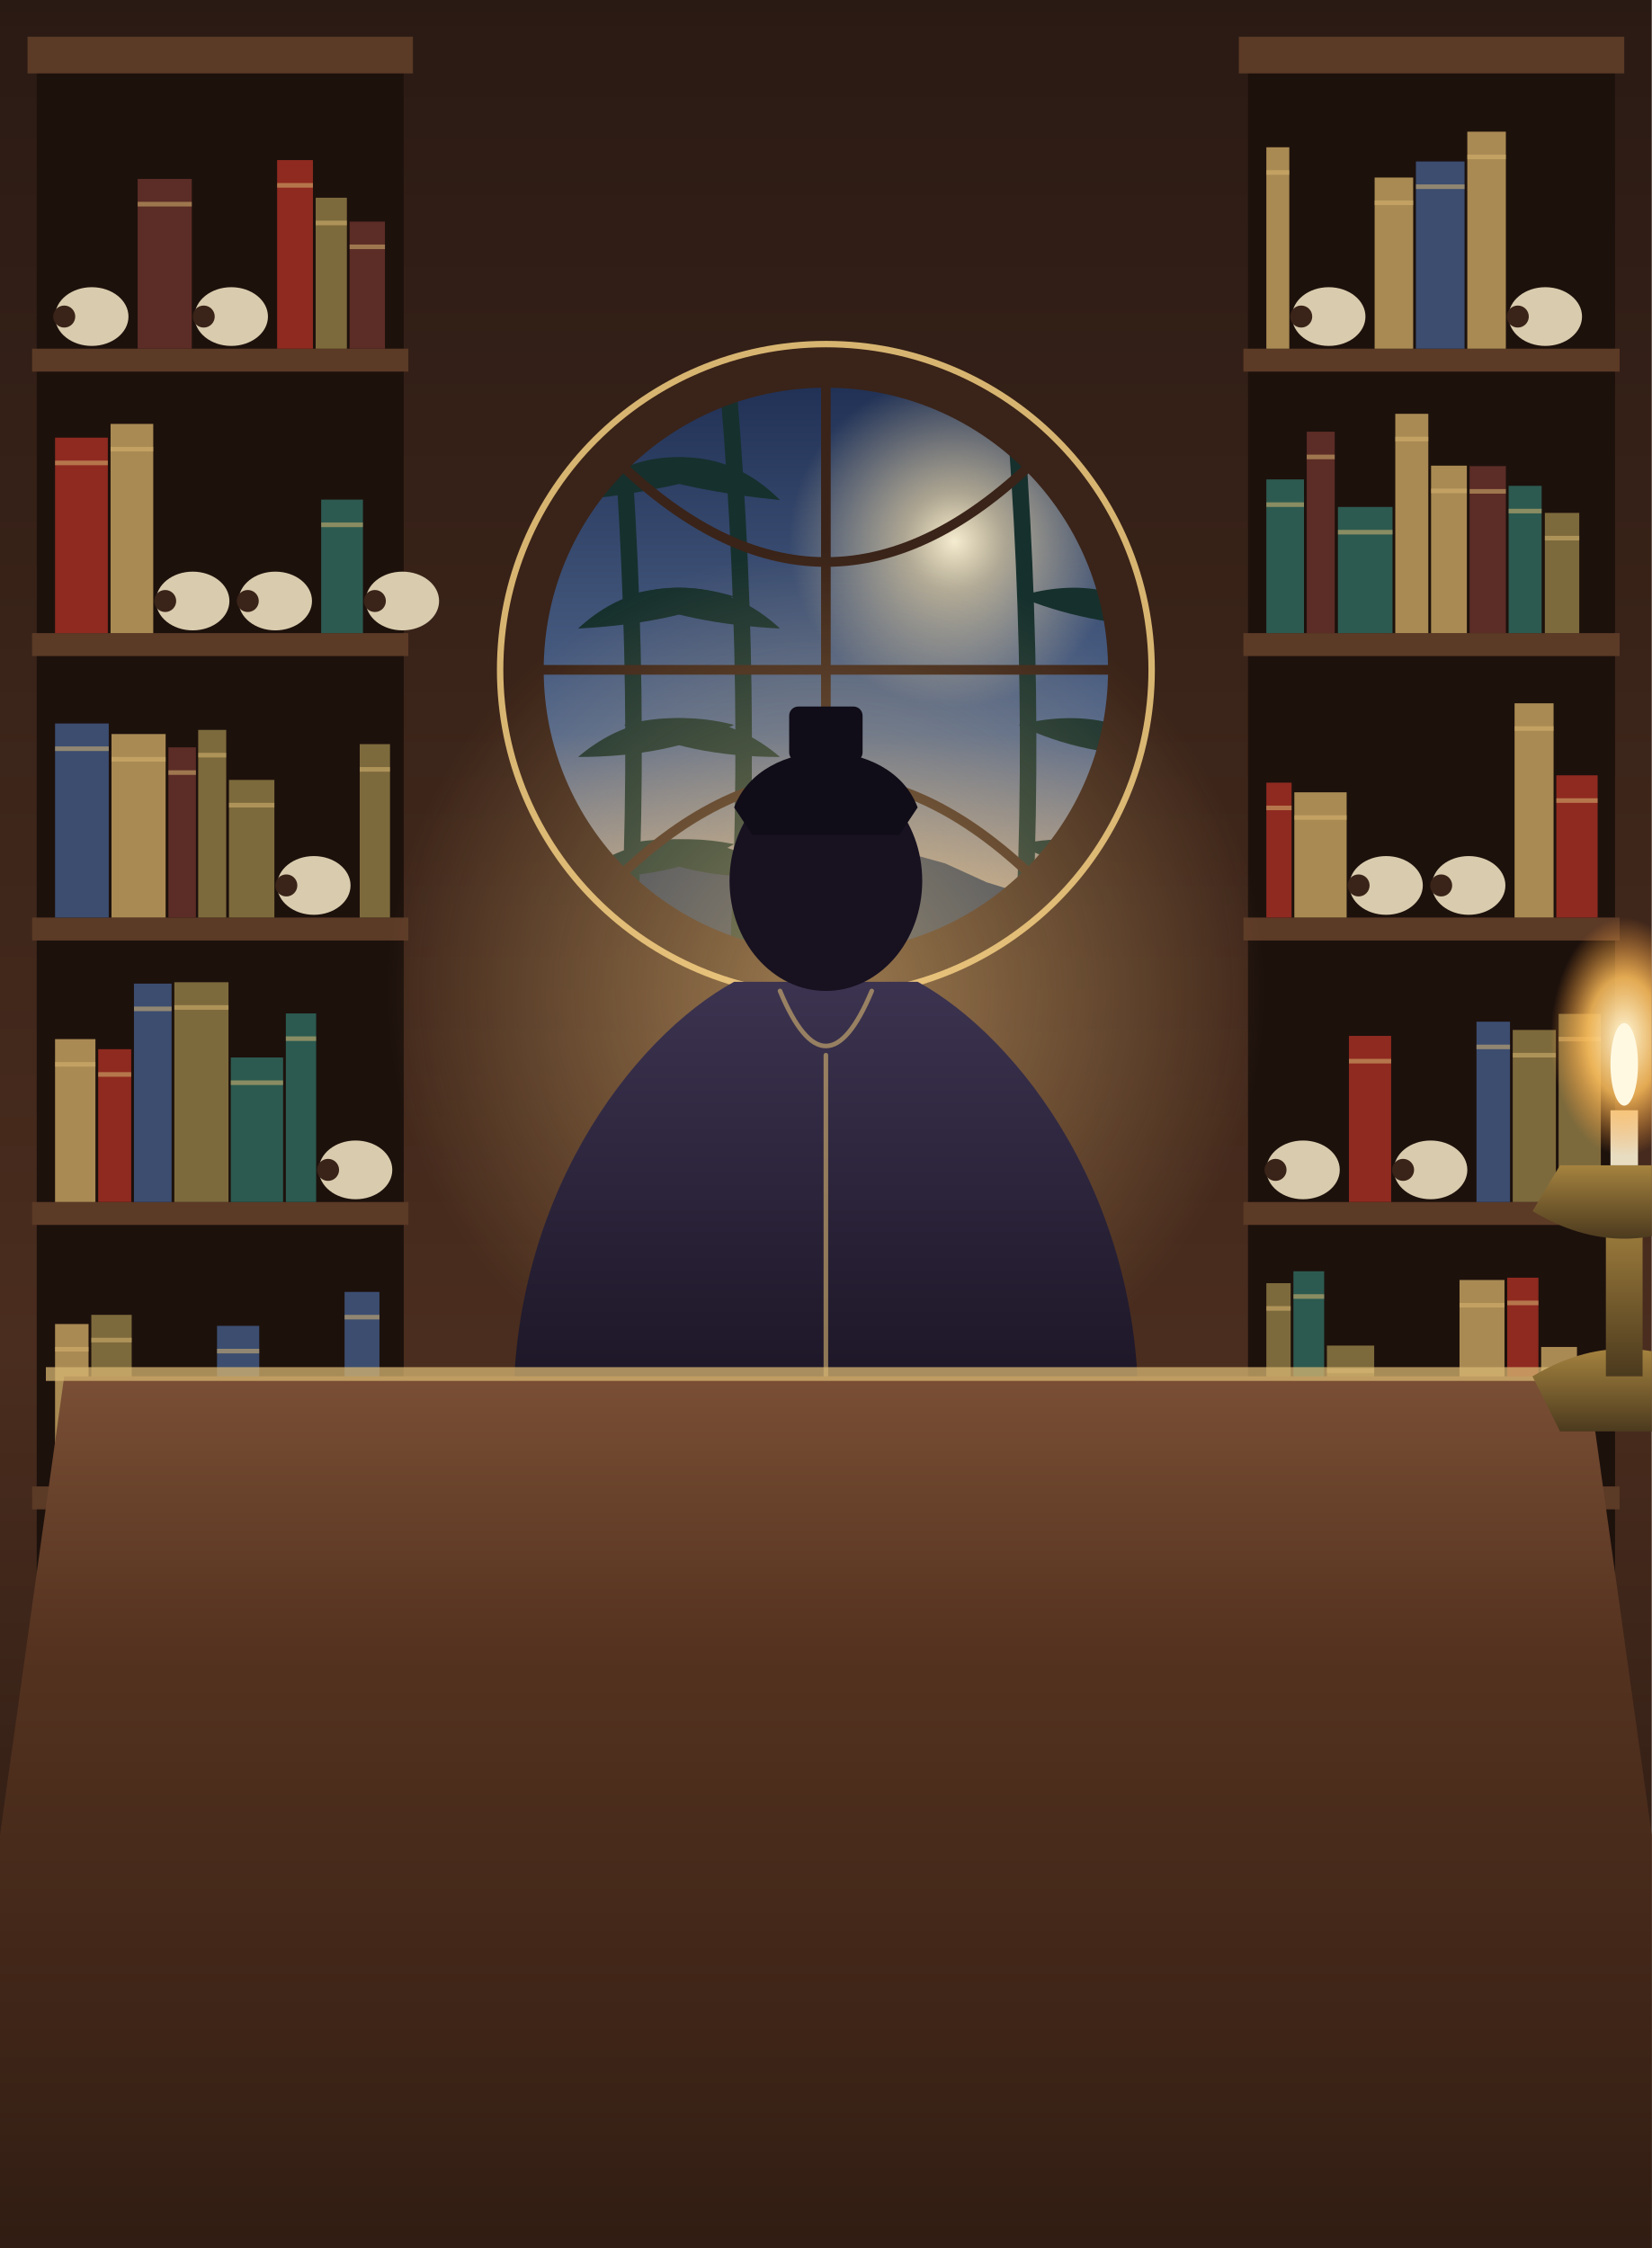
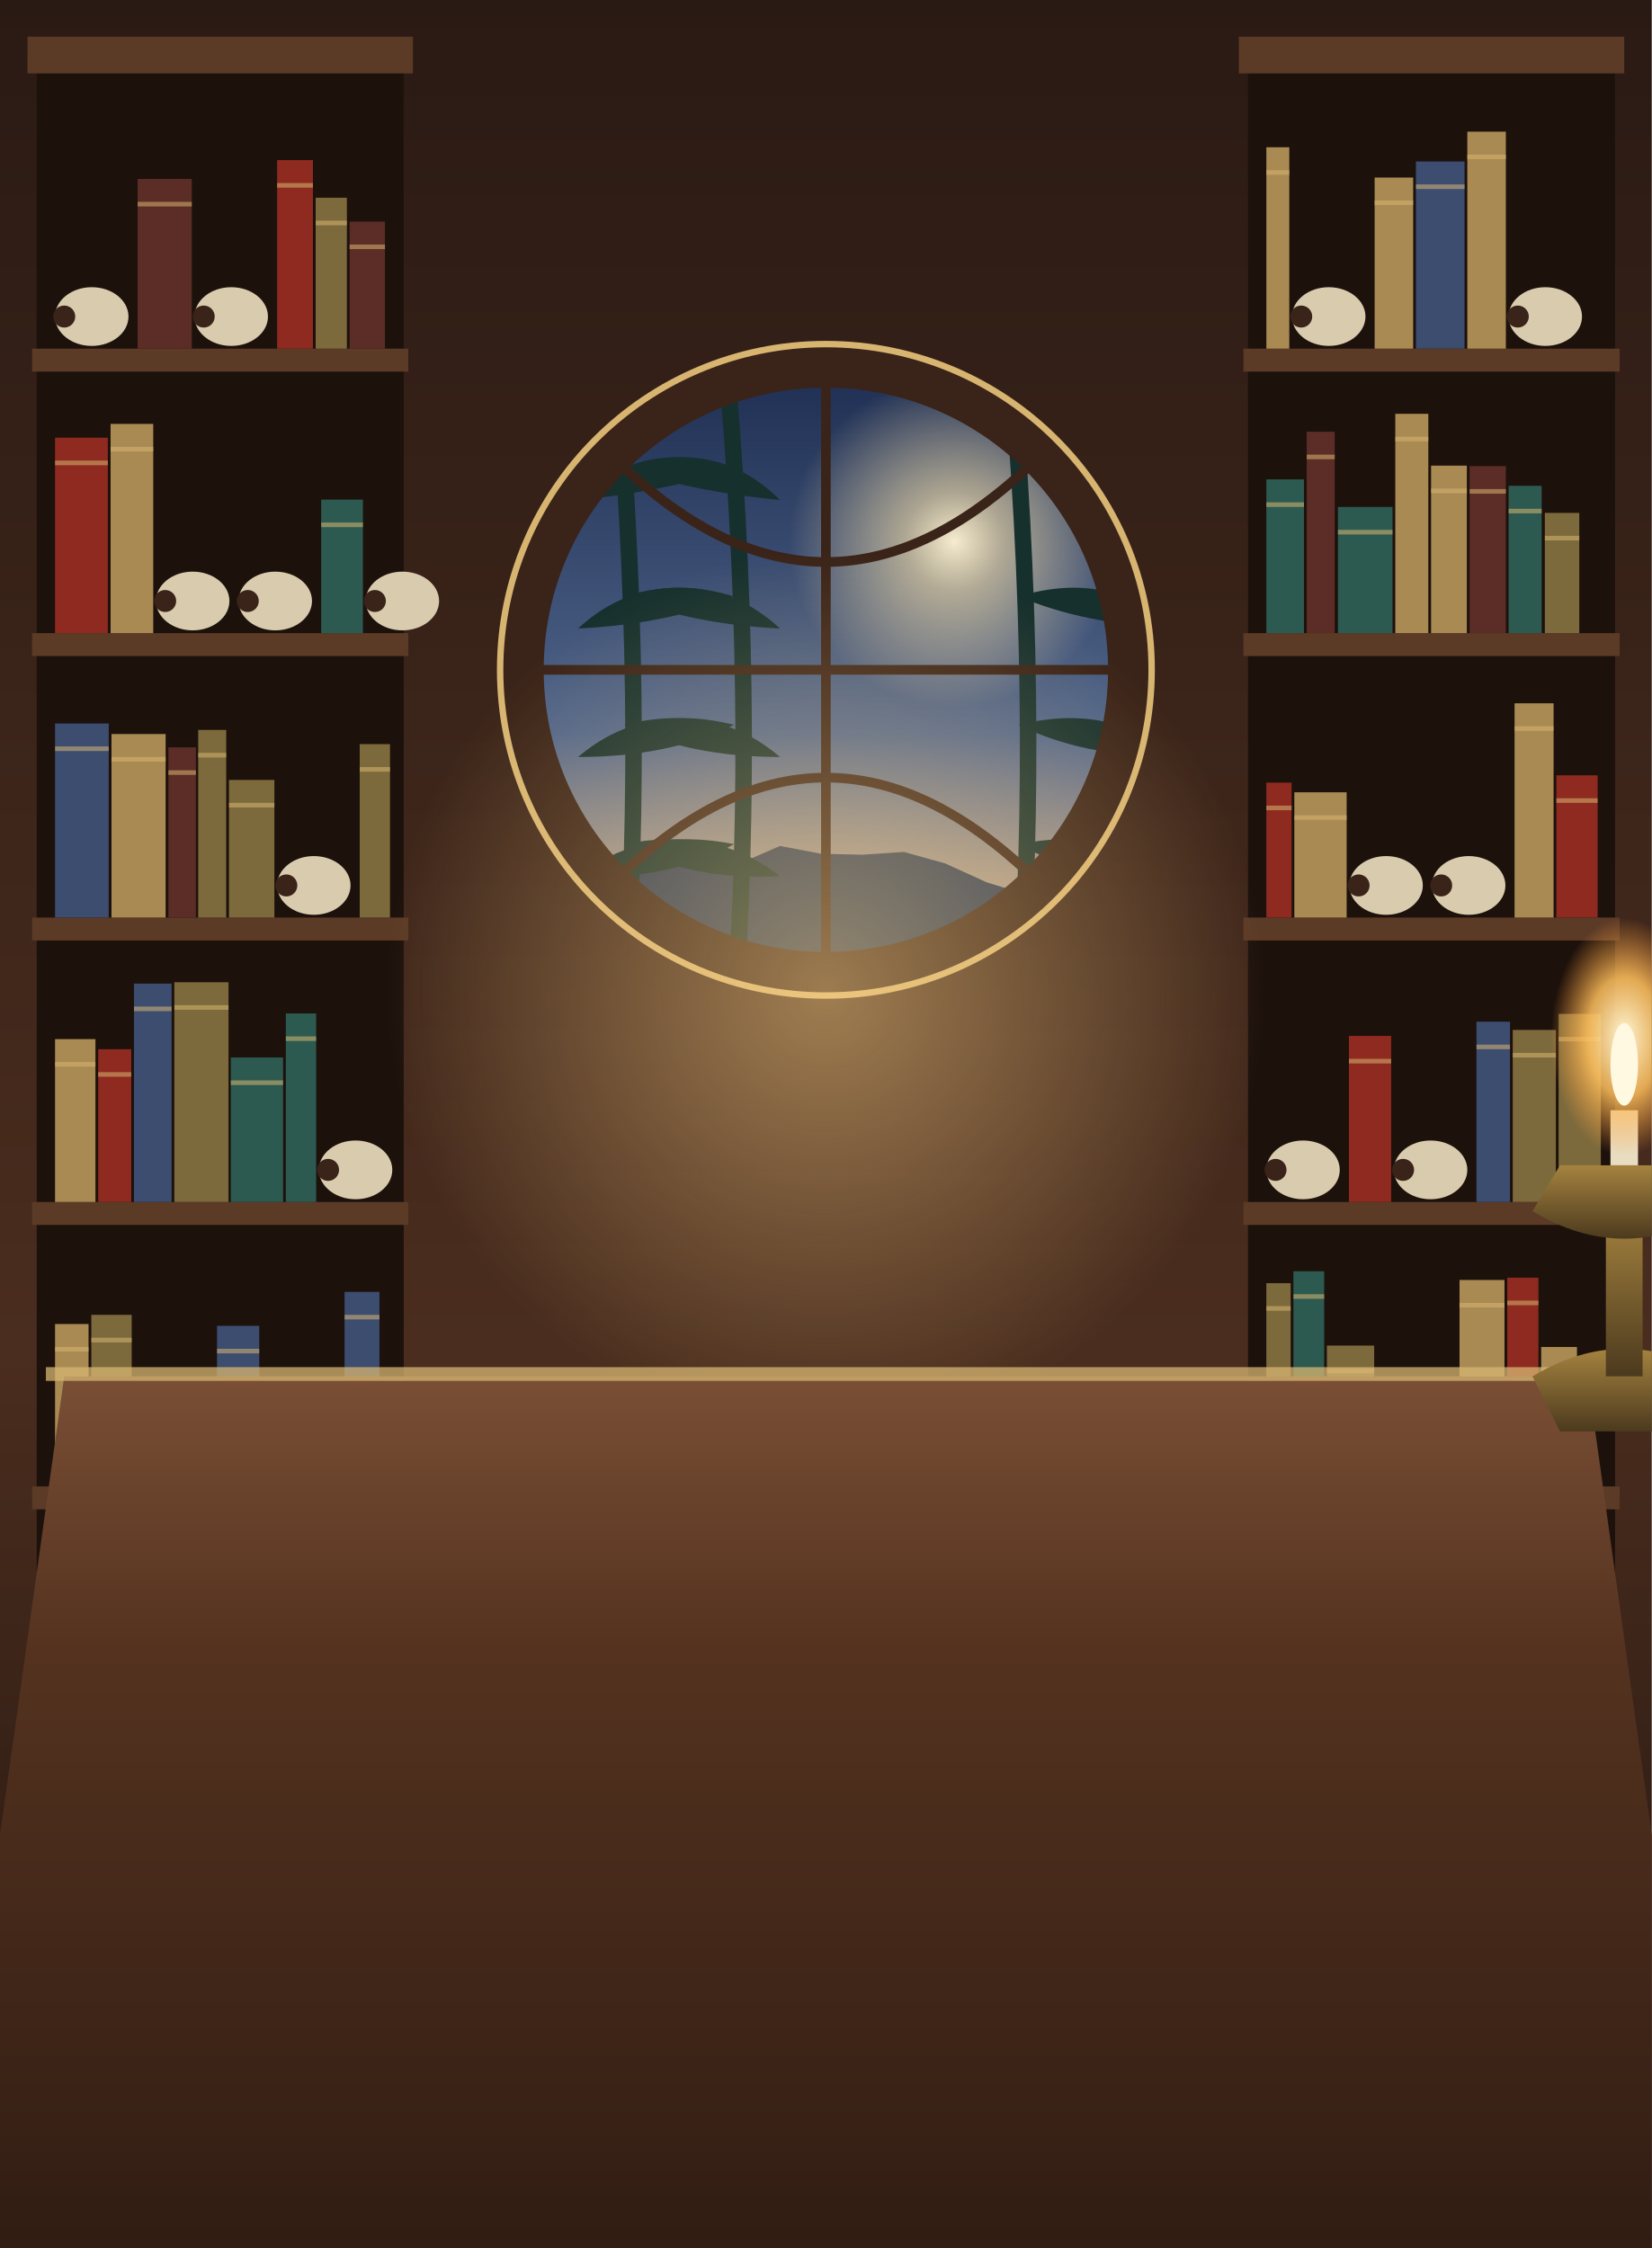
<svg xmlns="http://www.w3.org/2000/svg" viewBox="0 0 360 490" preserveAspectRatio="xMidYMax slice">
  <defs>
    <linearGradient id="wl" x1="0" y1="0" x2="0" y2="1">
      <stop offset="0" stop-color="#2a1a14" />
      <stop offset="0.6" stop-color="#4a2d1e" />
      <stop offset="1" stop-color="#22140f" />
    </linearGradient>
    <linearGradient id="desk" x1="0" y1="0" x2="0" y2="1">
      <stop offset="0" stop-color="#7a4f35" />
      <stop offset="0.3" stop-color="#54321f" />
      <stop offset="1" stop-color="#2e1b12" />
    </linearGradient>
    <linearGradient id="sky" x1="0" y1="0" x2="0" y2="1">
      <stop offset="0" stop-color="#1c2c50" />
      <stop offset="0.6" stop-color="#50658a" />
      <stop offset="1" stop-color="#e3bb8a" />
    </linearGradient>
    <radialGradient id="moon">
      <stop offset="0" stop-color="#fff5d6" stop-opacity="0.95" />
      <stop offset="0.3" stop-color="#ffe6ad" stop-opacity="0.6" />
      <stop offset="1" stop-color="#ffe6ad" stop-opacity="0" />
    </radialGradient>
-     <linearGradient id="robe" x1="0" y1="0" x2="0" y2="1">
-       <stop offset="0" stop-color="#3c3350" />
-       <stop offset="1" stop-color="#191322" />
-     </linearGradient>
    <radialGradient id="rim">
      <stop offset="0" stop-color="#ffd488" stop-opacity="0.5" />
      <stop offset="1" stop-color="#ffd488" stop-opacity="0" />
    </radialGradient>
    <radialGradient id="f">
      <stop offset="0" stop-color="#fff7d8" stop-opacity="1" />
      <stop offset="0.5" stop-color="#ffc05c" stop-opacity="0.85" />
      <stop offset="1" stop-color="#ff9d3a" stop-opacity="0" />
    </radialGradient>
    <linearGradient id="b" x1="0" y1="0" x2="0" y2="1">
      <stop offset="0" stop-color="#a5833f" />
      <stop offset="1" stop-color="#4c3a1e" />
    </linearGradient>
    <clipPath id="w">
      <circle cx="180" cy="104" r="66" />
    </clipPath>
  </defs>
  <rect x="0" y="0" width="360" height="490" fill="url(#wl)" />
  <g transform="translate(0 -96)">
    <rect x="8" y="110" width="80" height="330" fill="#1d110c" />
    <rect x="6" y="104" width="84" height="8" fill="#5b3a26" />
    <rect x="7" y="172" width="82" height="5" fill="#5b3a26" />
    <ellipse cx="20" cy="165" rx="8" ry="6.4" fill="#d9ccae" />
    <circle cx="14" cy="165" r="2.4" fill="#3a2318" />
    <rect x="30" y="135" width="11.8" height="37" fill="#5c2c26" />
    <rect x="30" y="140" width="11.8" height="1" fill="#d7b571" opacity=".55" />
    <ellipse cx="50.4" cy="165" rx="8" ry="6.4" fill="#d9ccae" />
    <circle cx="44.4" cy="165" r="2.4" fill="#3a2318" />
    <rect x="60.4" y="130.9" width="7.8" height="41.1" fill="#8f2a20" />
    <rect x="60.4" y="135.9" width="7.8" height="1" fill="#d7b571" opacity=".55" />
    <rect x="68.8" y="139.1" width="6.8" height="32.9" fill="#7d6a3c" />
    <rect x="68.8" y="144.1" width="6.8" height="1" fill="#d7b571" opacity=".55" />
    <rect x="76.2" y="144.3" width="7.7" height="27.7" fill="#5c2c26" />
    <rect x="76.2" y="149.3" width="7.7" height="1" fill="#d7b571" opacity=".55" />
    <rect x="7" y="234" width="82" height="5" fill="#5b3a26" />
    <rect x="12" y="191.4" width="11.5" height="42.6" fill="#8f2a20" />
    <rect x="12" y="196.4" width="11.5" height="1" fill="#d7b571" opacity=".55" />
    <rect x="24.1" y="188.4" width="9.3" height="45.6" fill="#a98a53" />
    <rect x="24.1" y="193.4" width="9.3" height="1" fill="#d7b571" opacity=".55" />
    <ellipse cx="42" cy="227" rx="8" ry="6.4" fill="#d9ccae" />
    <circle cx="36" cy="227" r="2.4" fill="#3a2318" />
    <ellipse cx="60" cy="227" rx="8" ry="6.4" fill="#d9ccae" />
    <circle cx="54" cy="227" r="2.4" fill="#3a2318" />
    <rect x="70" y="204.9" width="9.1" height="29.1" fill="#2c5a50" />
    <rect x="70" y="209.9" width="9.1" height="1" fill="#d7b571" opacity=".55" />
    <ellipse cx="87.7" cy="227" rx="8" ry="6.4" fill="#d9ccae" />
    <circle cx="81.7" cy="227" r="2.4" fill="#3a2318" />
    <rect x="7" y="296" width="82" height="5" fill="#5b3a26" />
    <rect x="12" y="253.7" width="11.7" height="42.3" fill="#3c4d70" />
    <rect x="12" y="258.7" width="11.7" height="1" fill="#d7b571" opacity=".55" />
    <rect x="24.3" y="256" width="11.8" height="40" fill="#a98a53" />
    <rect x="24.3" y="261" width="11.8" height="1" fill="#d7b571" opacity=".55" />
    <rect x="36.7" y="258.9" width="6" height="37.1" fill="#5c2c26" />
    <rect x="36.7" y="263.9" width="6" height="1" fill="#d7b571" opacity=".55" />
    <rect x="43.2" y="255.1" width="6.1" height="40.9" fill="#7d6a3c" />
    <rect x="43.2" y="260.1" width="6.1" height="1" fill="#d7b571" opacity=".55" />
    <rect x="49.9" y="266" width="9.9" height="30" fill="#7d6a3c" />
    <rect x="49.9" y="271" width="9.9" height="1" fill="#d7b571" opacity=".55" />
    <ellipse cx="68.4" cy="289" rx="8" ry="6.4" fill="#d9ccae" />
    <circle cx="62.4" cy="289" r="2.4" fill="#3a2318" />
    <rect x="78.4" y="258.2" width="6.6" height="37.8" fill="#7d6a3c" />
    <rect x="78.4" y="263.2" width="6.6" height="1" fill="#d7b571" opacity=".55" />
    <rect x="7" y="358" width="82" height="5" fill="#5b3a26" />
    <rect x="12" y="322.5" width="8.8" height="35.5" fill="#a98a53" />
    <rect x="12" y="327.5" width="8.8" height="1" fill="#d7b571" opacity=".55" />
    <rect x="21.4" y="324.7" width="7.2" height="33.3" fill="#8f2a20" />
    <rect x="21.4" y="329.7" width="7.2" height="1" fill="#d7b571" opacity=".55" />
    <rect x="29.2" y="310.4" width="8.2" height="47.6" fill="#3c4d70" />
    <rect x="29.2" y="315.4" width="8.2" height="1" fill="#d7b571" opacity=".55" />
    <rect x="38" y="310.1" width="11.8" height="47.9" fill="#7d6a3c" />
    <rect x="38" y="315.1" width="11.8" height="1" fill="#d7b571" opacity=".55" />
    <rect x="50.3" y="326.5" width="11.4" height="31.5" fill="#2c5a50" />
    <rect x="50.3" y="331.5" width="11.4" height="1" fill="#d7b571" opacity=".55" />
    <rect x="62.3" y="316.9" width="6.6" height="41.1" fill="#2c5a50" />
    <rect x="62.3" y="321.9" width="6.6" height="1" fill="#d7b571" opacity=".55" />
    <ellipse cx="77.5" cy="351" rx="8" ry="6.4" fill="#d9ccae" />
    <circle cx="71.5" cy="351" r="2.4" fill="#3a2318" />
    <rect x="7" y="420" width="82" height="5" fill="#5b3a26" />
    <rect x="12" y="384.6" width="7.3" height="35.4" fill="#a98a53" />
    <rect x="12" y="389.6" width="7.3" height="1" fill="#d7b571" opacity=".55" />
    <rect x="19.9" y="382.6" width="8.8" height="37.4" fill="#7d6a3c" />
    <rect x="19.9" y="387.6" width="8.8" height="1" fill="#d7b571" opacity=".55" />
    <ellipse cx="37.3" cy="413" rx="8" ry="6.4" fill="#d9ccae" />
    <circle cx="31.3" cy="413" r="2.4" fill="#3a2318" />
    <rect x="47.3" y="385" width="9.2" height="35" fill="#3c4d70" />
    <rect x="47.3" y="390" width="9.2" height="1" fill="#d7b571" opacity=".55" />
    <ellipse cx="65.1" cy="413" rx="8" ry="6.4" fill="#d9ccae" />
    <circle cx="59.1" cy="413" r="2.4" fill="#3a2318" />
    <rect x="75.1" y="377.6" width="7.6" height="42.4" fill="#3c4d70" />
    <rect x="75.1" y="382.6" width="7.6" height="1" fill="#d7b571" opacity=".55" />
    <rect x="272" y="110" width="80" height="330" fill="#1d110c" />
    <rect x="270" y="104" width="84" height="8" fill="#5b3a26" />
    <rect x="271" y="172" width="82" height="5" fill="#5b3a26" />
    <rect x="276" y="128.1" width="5" height="43.9" fill="#a98a53" />
    <rect x="276" y="133.1" width="5" height="1" fill="#d7b571" opacity=".55" />
    <ellipse cx="289.6" cy="165" rx="8" ry="6.4" fill="#d9ccae" />
    <circle cx="283.6" cy="165" r="2.4" fill="#3a2318" />
    <rect x="299.6" y="134.7" width="8.4" height="37.3" fill="#a98a53" />
    <rect x="299.6" y="139.7" width="8.4" height="1" fill="#d7b571" opacity=".55" />
    <rect x="308.6" y="131.2" width="10.6" height="40.8" fill="#3c4d70" />
    <rect x="308.6" y="136.2" width="10.6" height="1" fill="#d7b571" opacity=".55" />
    <rect x="319.8" y="124.7" width="8.4" height="47.3" fill="#a98a53" />
    <rect x="319.8" y="129.7" width="8.4" height="1" fill="#d7b571" opacity=".55" />
    <ellipse cx="336.8" cy="165" rx="8" ry="6.4" fill="#d9ccae" />
    <circle cx="330.8" cy="165" r="2.4" fill="#3a2318" />
    <rect x="271" y="234" width="82" height="5" fill="#5b3a26" />
    <rect x="276" y="200.5" width="8.2" height="33.5" fill="#2c5a50" />
    <rect x="276" y="205.5" width="8.2" height="1" fill="#d7b571" opacity=".55" />
    <rect x="284.8" y="190.1" width="6.1" height="43.9" fill="#5c2c26" />
    <rect x="284.8" y="195.1" width="6.1" height="1" fill="#d7b571" opacity=".55" />
    <rect x="291.6" y="206.5" width="11.9" height="27.5" fill="#2c5a50" />
    <rect x="291.6" y="211.5" width="11.9" height="1" fill="#d7b571" opacity=".55" />
    <rect x="304.1" y="186.2" width="7.2" height="47.8" fill="#a98a53" />
    <rect x="304.1" y="191.2" width="7.2" height="1" fill="#d7b571" opacity=".55" />
    <rect x="311.9" y="197.5" width="7.8" height="36.5" fill="#a98a53" />
    <rect x="311.9" y="202.5" width="7.8" height="1" fill="#d7b571" opacity=".55" />
    <rect x="320.3" y="197.6" width="7.9" height="36.4" fill="#5c2c26" />
    <rect x="320.3" y="202.6" width="7.9" height="1" fill="#d7b571" opacity=".55" />
    <rect x="328.8" y="201.9" width="7.2" height="32.1" fill="#2c5a50" />
    <rect x="328.8" y="206.9" width="7.2" height="1" fill="#d7b571" opacity=".55" />
    <rect x="336.7" y="207.8" width="7.5" height="26.2" fill="#7d6a3c" />
    <rect x="336.7" y="212.8" width="7.5" height="1" fill="#d7b571" opacity=".55" />
    <rect x="271" y="296" width="82" height="5" fill="#5b3a26" />
    <rect x="276" y="266.6" width="5.5" height="29.4" fill="#8f2a20" />
    <rect x="276" y="271.6" width="5.5" height="1" fill="#d7b571" opacity=".55" />
    <rect x="282.1" y="268.7" width="11.4" height="27.3" fill="#a98a53" />
    <rect x="282.1" y="273.7" width="11.4" height="1" fill="#d7b571" opacity=".55" />
    <ellipse cx="302.1" cy="289" rx="8" ry="6.4" fill="#d9ccae" />
    <circle cx="296.1" cy="289" r="2.4" fill="#3a2318" />
    <ellipse cx="320.1" cy="289" rx="8" ry="6.4" fill="#d9ccae" />
    <circle cx="314.1" cy="289" r="2.4" fill="#3a2318" />
    <rect x="330.1" y="249.3" width="8.5" height="46.7" fill="#a98a53" />
    <rect x="330.1" y="254.3" width="8.5" height="1" fill="#d7b571" opacity=".55" />
    <rect x="339.2" y="265" width="9" height="31" fill="#8f2a20" />
    <rect x="339.2" y="270" width="9" height="1" fill="#d7b571" opacity=".55" />
    <rect x="271" y="358" width="82" height="5" fill="#5b3a26" />
    <ellipse cx="284" cy="351" rx="8" ry="6.4" fill="#d9ccae" />
    <circle cx="278" cy="351" r="2.4" fill="#3a2318" />
    <rect x="294" y="321.8" width="9.2" height="36.2" fill="#8f2a20" />
    <rect x="294" y="326.8" width="9.2" height="1" fill="#d7b571" opacity=".55" />
    <ellipse cx="311.8" cy="351" rx="8" ry="6.4" fill="#d9ccae" />
    <circle cx="305.8" cy="351" r="2.4" fill="#3a2318" />
    <rect x="321.8" y="318.7" width="7.3" height="39.3" fill="#3c4d70" />
    <rect x="321.8" y="323.7" width="7.3" height="1" fill="#d7b571" opacity=".55" />
    <rect x="329.7" y="320.5" width="9.4" height="37.5" fill="#7d6a3c" />
    <rect x="329.7" y="325.5" width="9.4" height="1" fill="#d7b571" opacity=".55" />
    <rect x="339.7" y="317" width="9.2" height="41" fill="#7d6a3c" />
    <rect x="339.7" y="322" width="9.2" height="1" fill="#d7b571" opacity=".55" />
    <rect x="271" y="420" width="82" height="5" fill="#5b3a26" />
    <rect x="276" y="375.7" width="5.3" height="44.3" fill="#7d6a3c" />
    <rect x="276" y="380.7" width="5.3" height="1" fill="#d7b571" opacity=".55" />
    <rect x="281.9" y="373.1" width="6.7" height="46.9" fill="#2c5a50" />
    <rect x="281.9" y="378.1" width="6.7" height="1" fill="#d7b571" opacity=".55" />
    <rect x="289.2" y="389.3" width="10.3" height="30.7" fill="#7d6a3c" />
    <rect x="289.2" y="394.3" width="10.3" height="1" fill="#d7b571" opacity=".55" />
    <ellipse cx="308.1" cy="413" rx="8" ry="6.4" fill="#d9ccae" />
    <circle cx="302.1" cy="413" r="2.4" fill="#3a2318" />
    <rect x="318.1" y="375" width="9.8" height="45" fill="#a98a53" />
    <rect x="318.1" y="380" width="9.8" height="1" fill="#d7b571" opacity=".55" />
    <rect x="328.5" y="374.5" width="6.8" height="45.5" fill="#8f2a20" />
    <rect x="328.5" y="379.5" width="6.8" height="1" fill="#d7b571" opacity=".55" />
    <rect x="335.9" y="389.6" width="7.8" height="30.4" fill="#a98a53" />
    <rect x="335.9" y="394.6" width="7.8" height="1" fill="#d7b571" opacity=".55" />
  </g>
  <g transform="translate(0 42)">
    <g clip-path="url(#w)">
      <rect x="110" y="34" width="140" height="140" fill="url(#sky)" />
      <ellipse cx="208" cy="76" rx="36" ry="36" fill="url(#moon)" />
      <path d="M-10 180L-10 150L-10 157.4L-1 156.4L8 152L17 148L26 141.3L35 139.4L44 136.4L53 133.9L62 132.4L71 135.3L80 133.9L89 136.4L98 140.3L107 141L116 143.8L125 145.4L134 145.4L143 146.1L152 145.1L161 146.3L170 142.4L179 144.1L188 144.3L197 143.7L206 146.2L215 150.3L224 153.1L233 158.1L242 160.8L251 165.1L260 165.9L269 166.7L278 169.6L287 168L296 165L305 161.2L314 159.8L323 156.4L332 153.1L341 150.9L350 148.4L359 149.5L368 151.3L370 180Z" fill="#2c3b55" />
      <path d="M136 180Q141 110 134 34" fill="none" stroke="#16302d" stroke-width="3.6" stroke-linecap="round" />
      <path d="M136 60q20 -7 34 7q-20 -2 -34 -7Z" fill="#16302d" />
      <path d="M136 88q20 -6 34 7q-20 -1 -34 -7Z" fill="#16302d" />
      <path d="M136 116q20 -5 34 7q-20 0 -34 -7Z" fill="#16302d" />
      <path d="M136 142q20 -4 34 7q-20 1 -34 -7Z" fill="#16302d" />
      <path d="M160 180Q165 110 158 34" fill="none" stroke="#16302d" stroke-width="3.6" stroke-linecap="round" />
      <path d="M160 60q-20 -7 -34 7q20 -2 34 -7Z" fill="#16302d" />
      <path d="M160 88q-20 -6 -34 7q20 -1 34 -7Z" fill="#16302d" />
      <path d="M160 116q-20 -5 -34 7q20 0 34 -7Z" fill="#16302d" />
      <path d="M160 142q-20 -4 -34 7q20 1 34 -7Z" fill="#16302d" />
      <path d="M222 180Q227 110 220 34" fill="none" stroke="#16302d" stroke-width="3.6" stroke-linecap="round" />
      <path d="M222 60q20 -7 34 7q-20 -2 -34 -7Z" fill="#16302d" />
      <path d="M222 88q20 -6 34 7q-20 -1 -34 -7Z" fill="#16302d" />
      <path d="M222 116q20 -5 34 7q-20 0 -34 -7Z" fill="#16302d" />
      <path d="M222 142q20 -4 34 7q-20 1 -34 -7Z" fill="#16302d" />
    </g>
    <circle cx="180" cy="104" r="66" fill="none" stroke="#3a2318" stroke-width="9" />
    <circle cx="180" cy="104" r="71" fill="none" stroke="#d7b571" stroke-width="1.4" />
    <path d="M180 38V170M114 104H246M133 57Q180 104 227 57M133 151Q180 104 227 151" fill="none" stroke="#3a2318" stroke-width="2.1" stroke-linecap="round" />
  </g>
  <ellipse cx="180" cy="216" rx="96" ry="96" fill="url(#rim)" />
-   <path d="M112 312C110 262 138 226 160 214L200 214C222 226 250 262 248 312Z" fill="url(#robe)" />
-   <path d="M170 216Q180 240 190 216M180 230V312" fill="none" stroke="#d7b571" stroke-width="1" stroke-linecap="round" opacity=".6" />
-   <ellipse cx="180" cy="192" rx="21" ry="24" fill="#171120" />
-   <path d="M160 176C166 160 194 160 200 176L196 182H164Z" fill="#100c18" />
-   <rect x="172" y="154" width="16" height="12" fill="#100c18" rx="2" />
  <path d="M14 300H346L374 500H-14Z" fill="url(#desk)" />
  <rect x="10" y="298" width="340" height="3" fill="#d7b571" opacity=".75" />
  <g transform="translate(60 -160)">
    <path d="M274 460Q294 448 314 460L308 472H280Z" fill="url(#b)" />
    <rect x="290" y="424" width="8" height="36" fill="url(#b)" />
    <path d="M274 424Q294 436 314 424L308 414H280Z" fill="url(#b)" />
    <rect x="291" y="402" width="6" height="12" fill="#e8ddc1" />
    <ellipse cx="294" cy="386" rx="16" ry="26" fill="url(#f)" />
    <ellipse cx="294" cy="392" rx="3" ry="9" fill="#fff9e2" />
  </g>
</svg>
